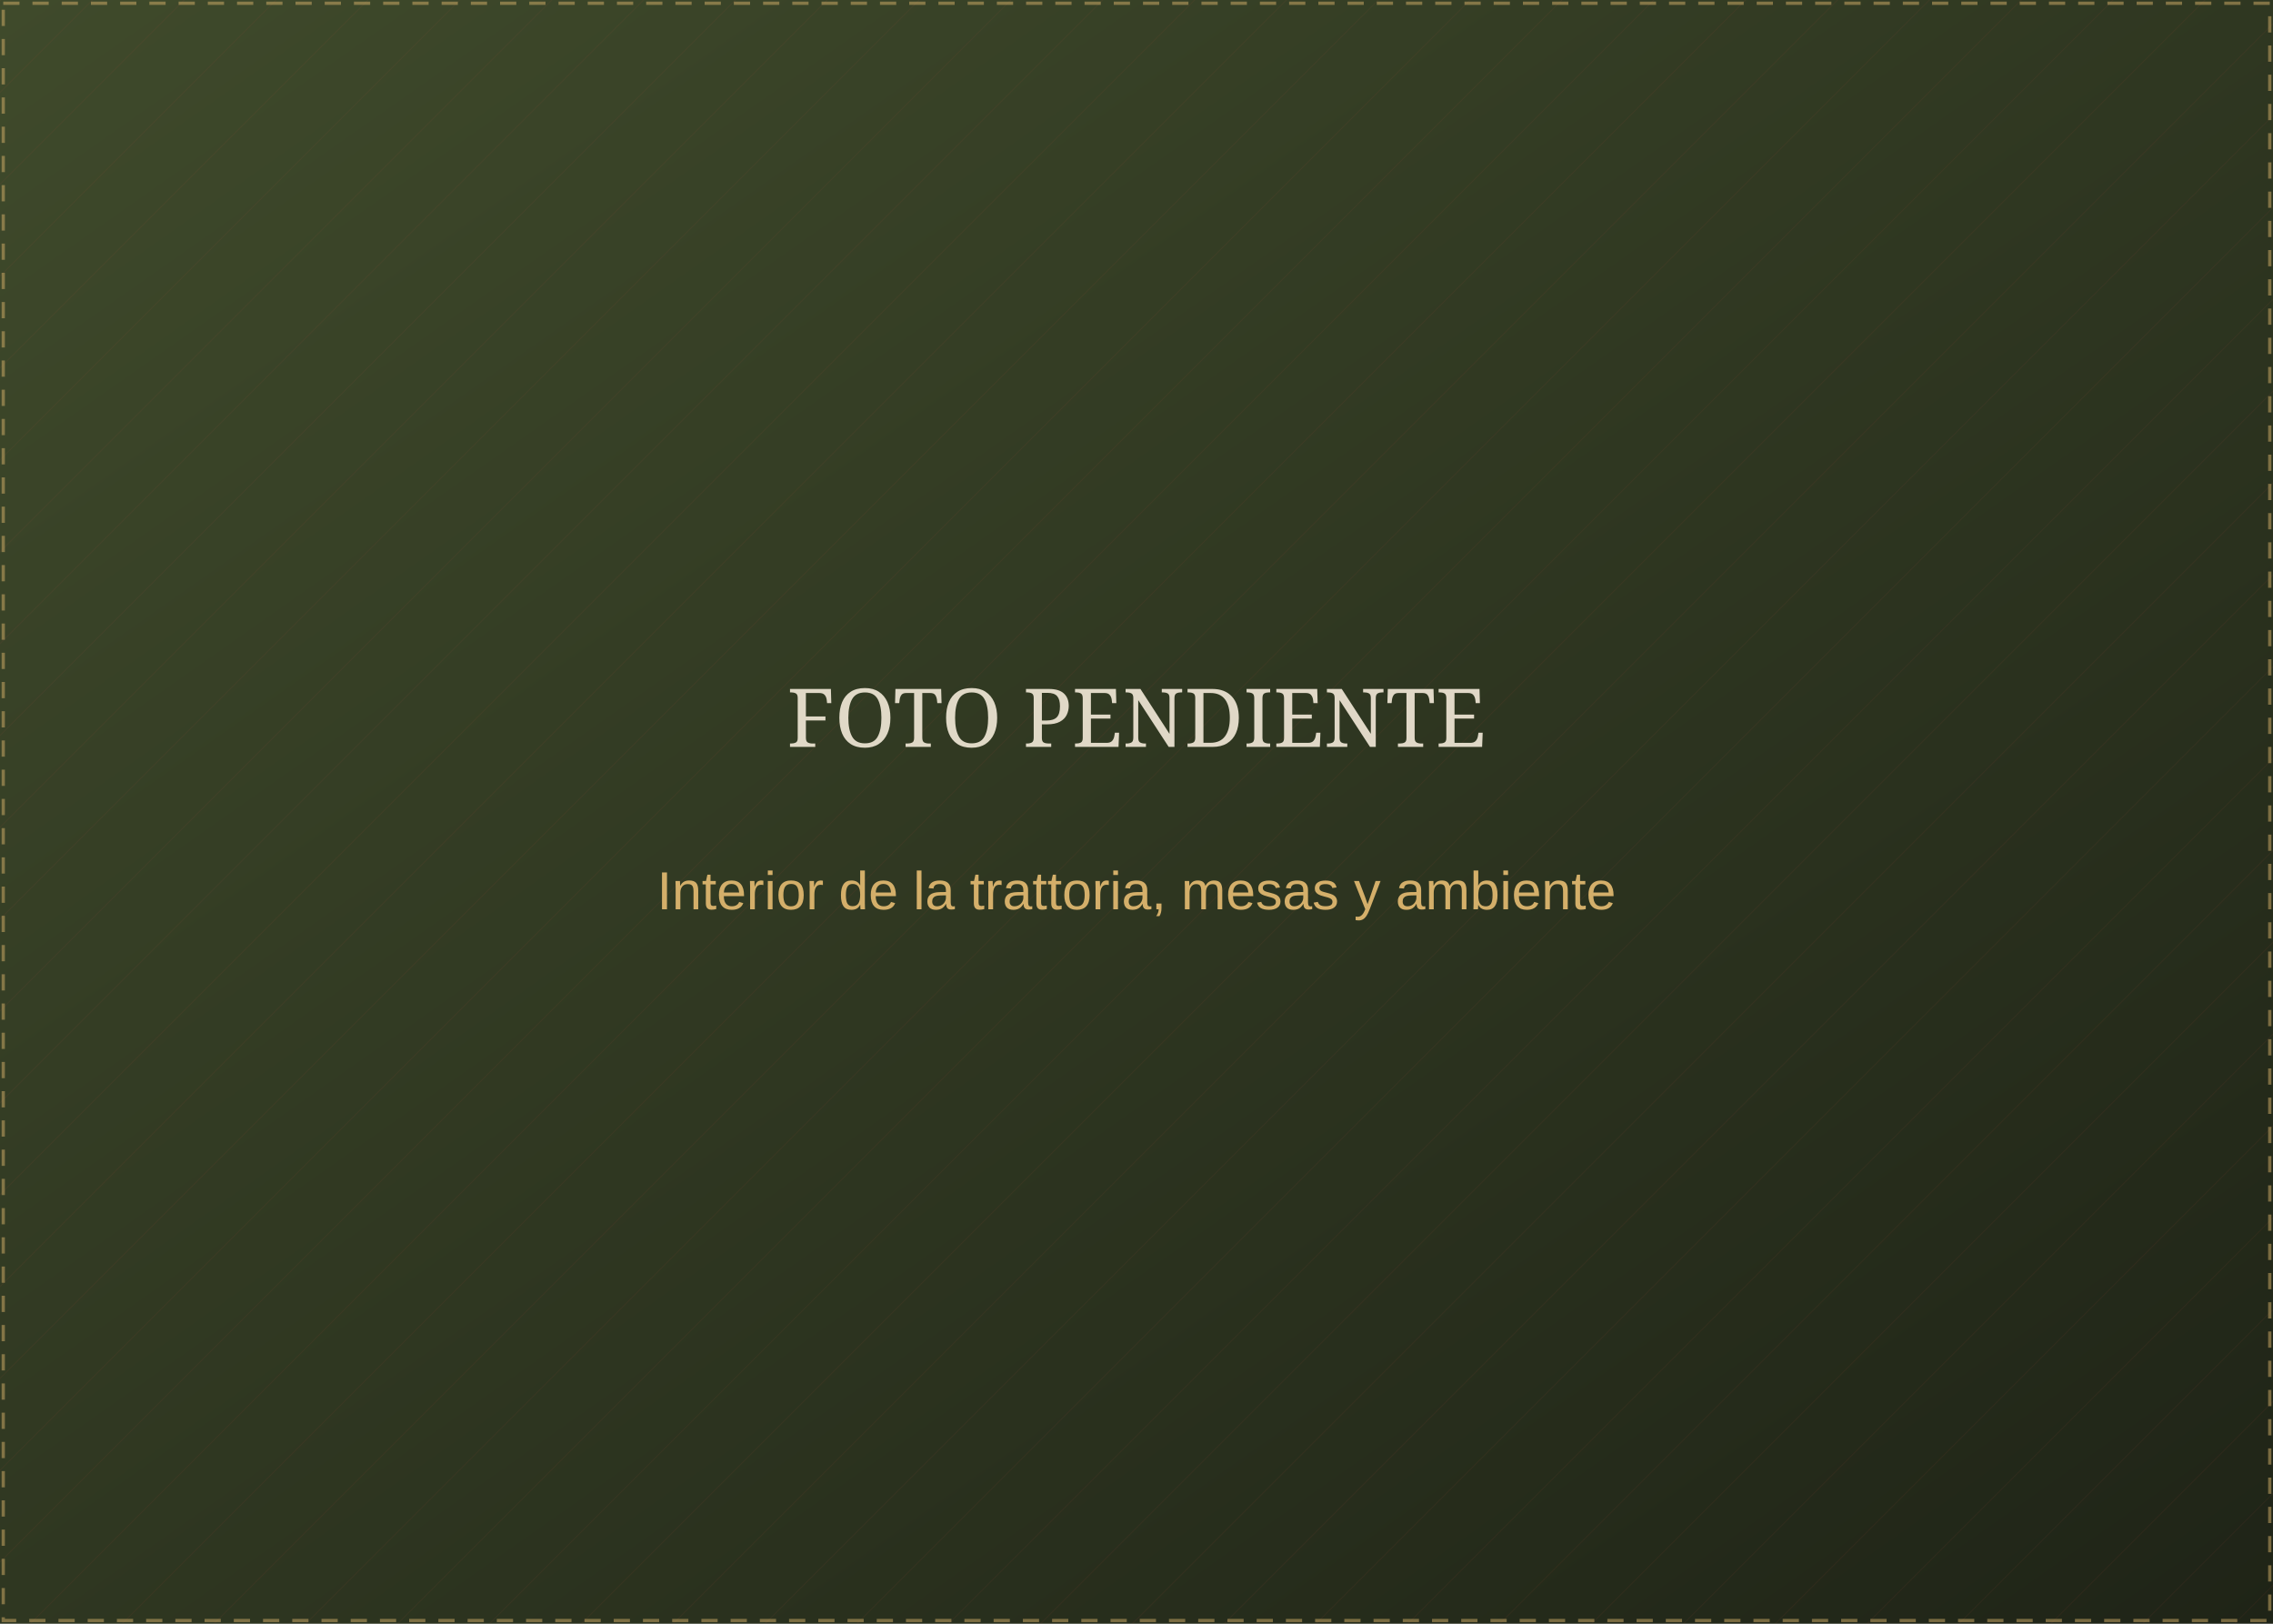
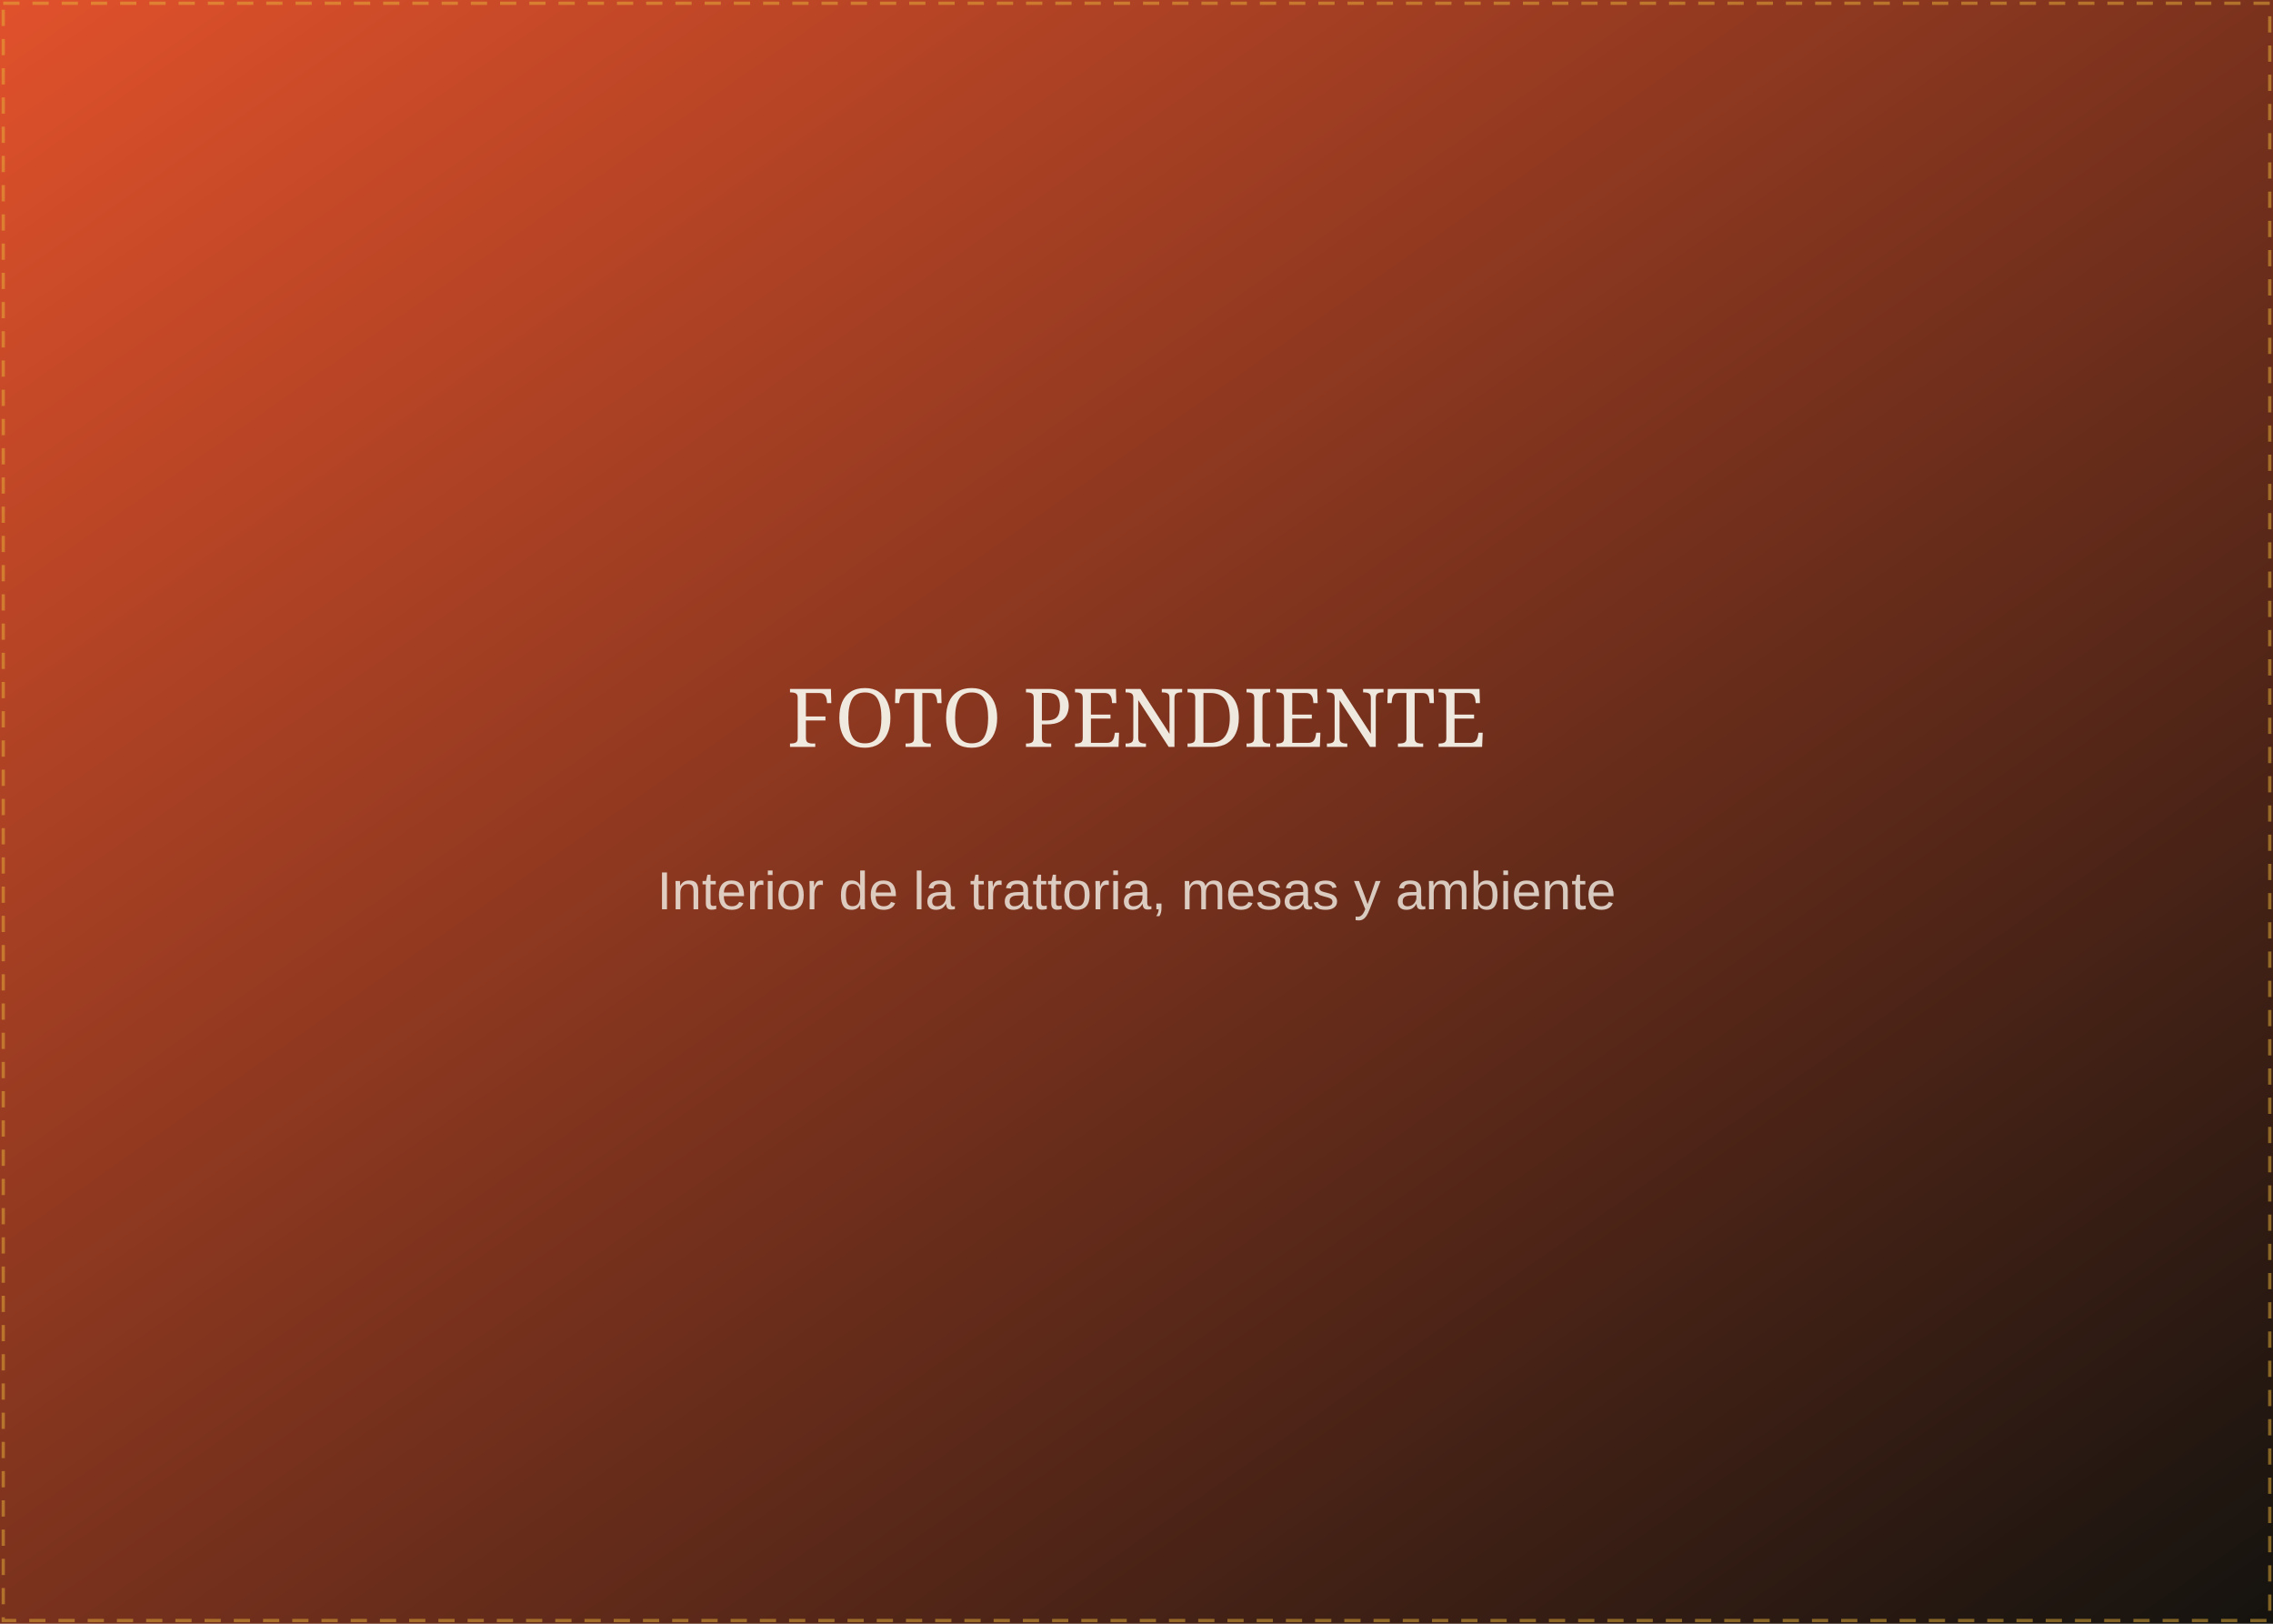
<svg xmlns="http://www.w3.org/2000/svg" width="1400" height="1000" viewBox="0 0 1400 1000">
  <defs>
    <linearGradient id="g" x1="0" y1="0" x2="1" y2="1">
-       <stop offset="0%" stop-color="#3f4a2b" />
-       <stop offset="100%" stop-color="#1f2417" />
+       <stop offset="0%" stop-color="#e0512b" />
+       <stop offset="100%" stop-color="#15130f" />
    </linearGradient>
-     <pattern id="p" width="40" height="40" patternUnits="userSpaceOnUse" patternTransform="rotate(45)">
-       <rect width="40" height="40" fill="none" />
-       <line x1="0" y1="0" x2="0" y2="40" stroke="#c94f3d" stroke-width="0.5" opacity="0.15" />
-     </pattern>
  </defs>
  <rect width="1400" height="1000" fill="url(#g)" />
-   <rect width="1400" height="1000" fill="url(#p)" />
-   <rect x="2" y="2" width="1396" height="996" fill="none" stroke="#d4af6a" stroke-width="2" stroke-dasharray="10 8" opacity="0.5" />
-   <text x="50%" y="46%" text-anchor="middle" font-family="Georgia, serif" font-size="50" fill="#f3ead9" opacity="0.9">FOTO PENDIENTE</text>
-   <text x="50%" y="56%" text-anchor="middle" font-family="Arial, sans-serif" font-size="33" fill="#d4af6a">Interior de la trattoria, mesas y ambiente</text>
+   <rect x="2" y="2" width="1396" height="996" fill="none" stroke="#e8b23a" stroke-width="2" stroke-dasharray="10 8" opacity="0.5" />
+   <text x="50%" y="46%" text-anchor="middle" font-family="Georgia, serif" font-size="50" fill="#f5f1e8" opacity="0.95">FOTO PENDIENTE</text>
+   <text x="50%" y="56%" text-anchor="middle" font-family="Arial, sans-serif" font-size="33" fill="#f5f1e8" opacity="0.8">Interior de la trattoria, mesas y ambiente</text>
</svg>
